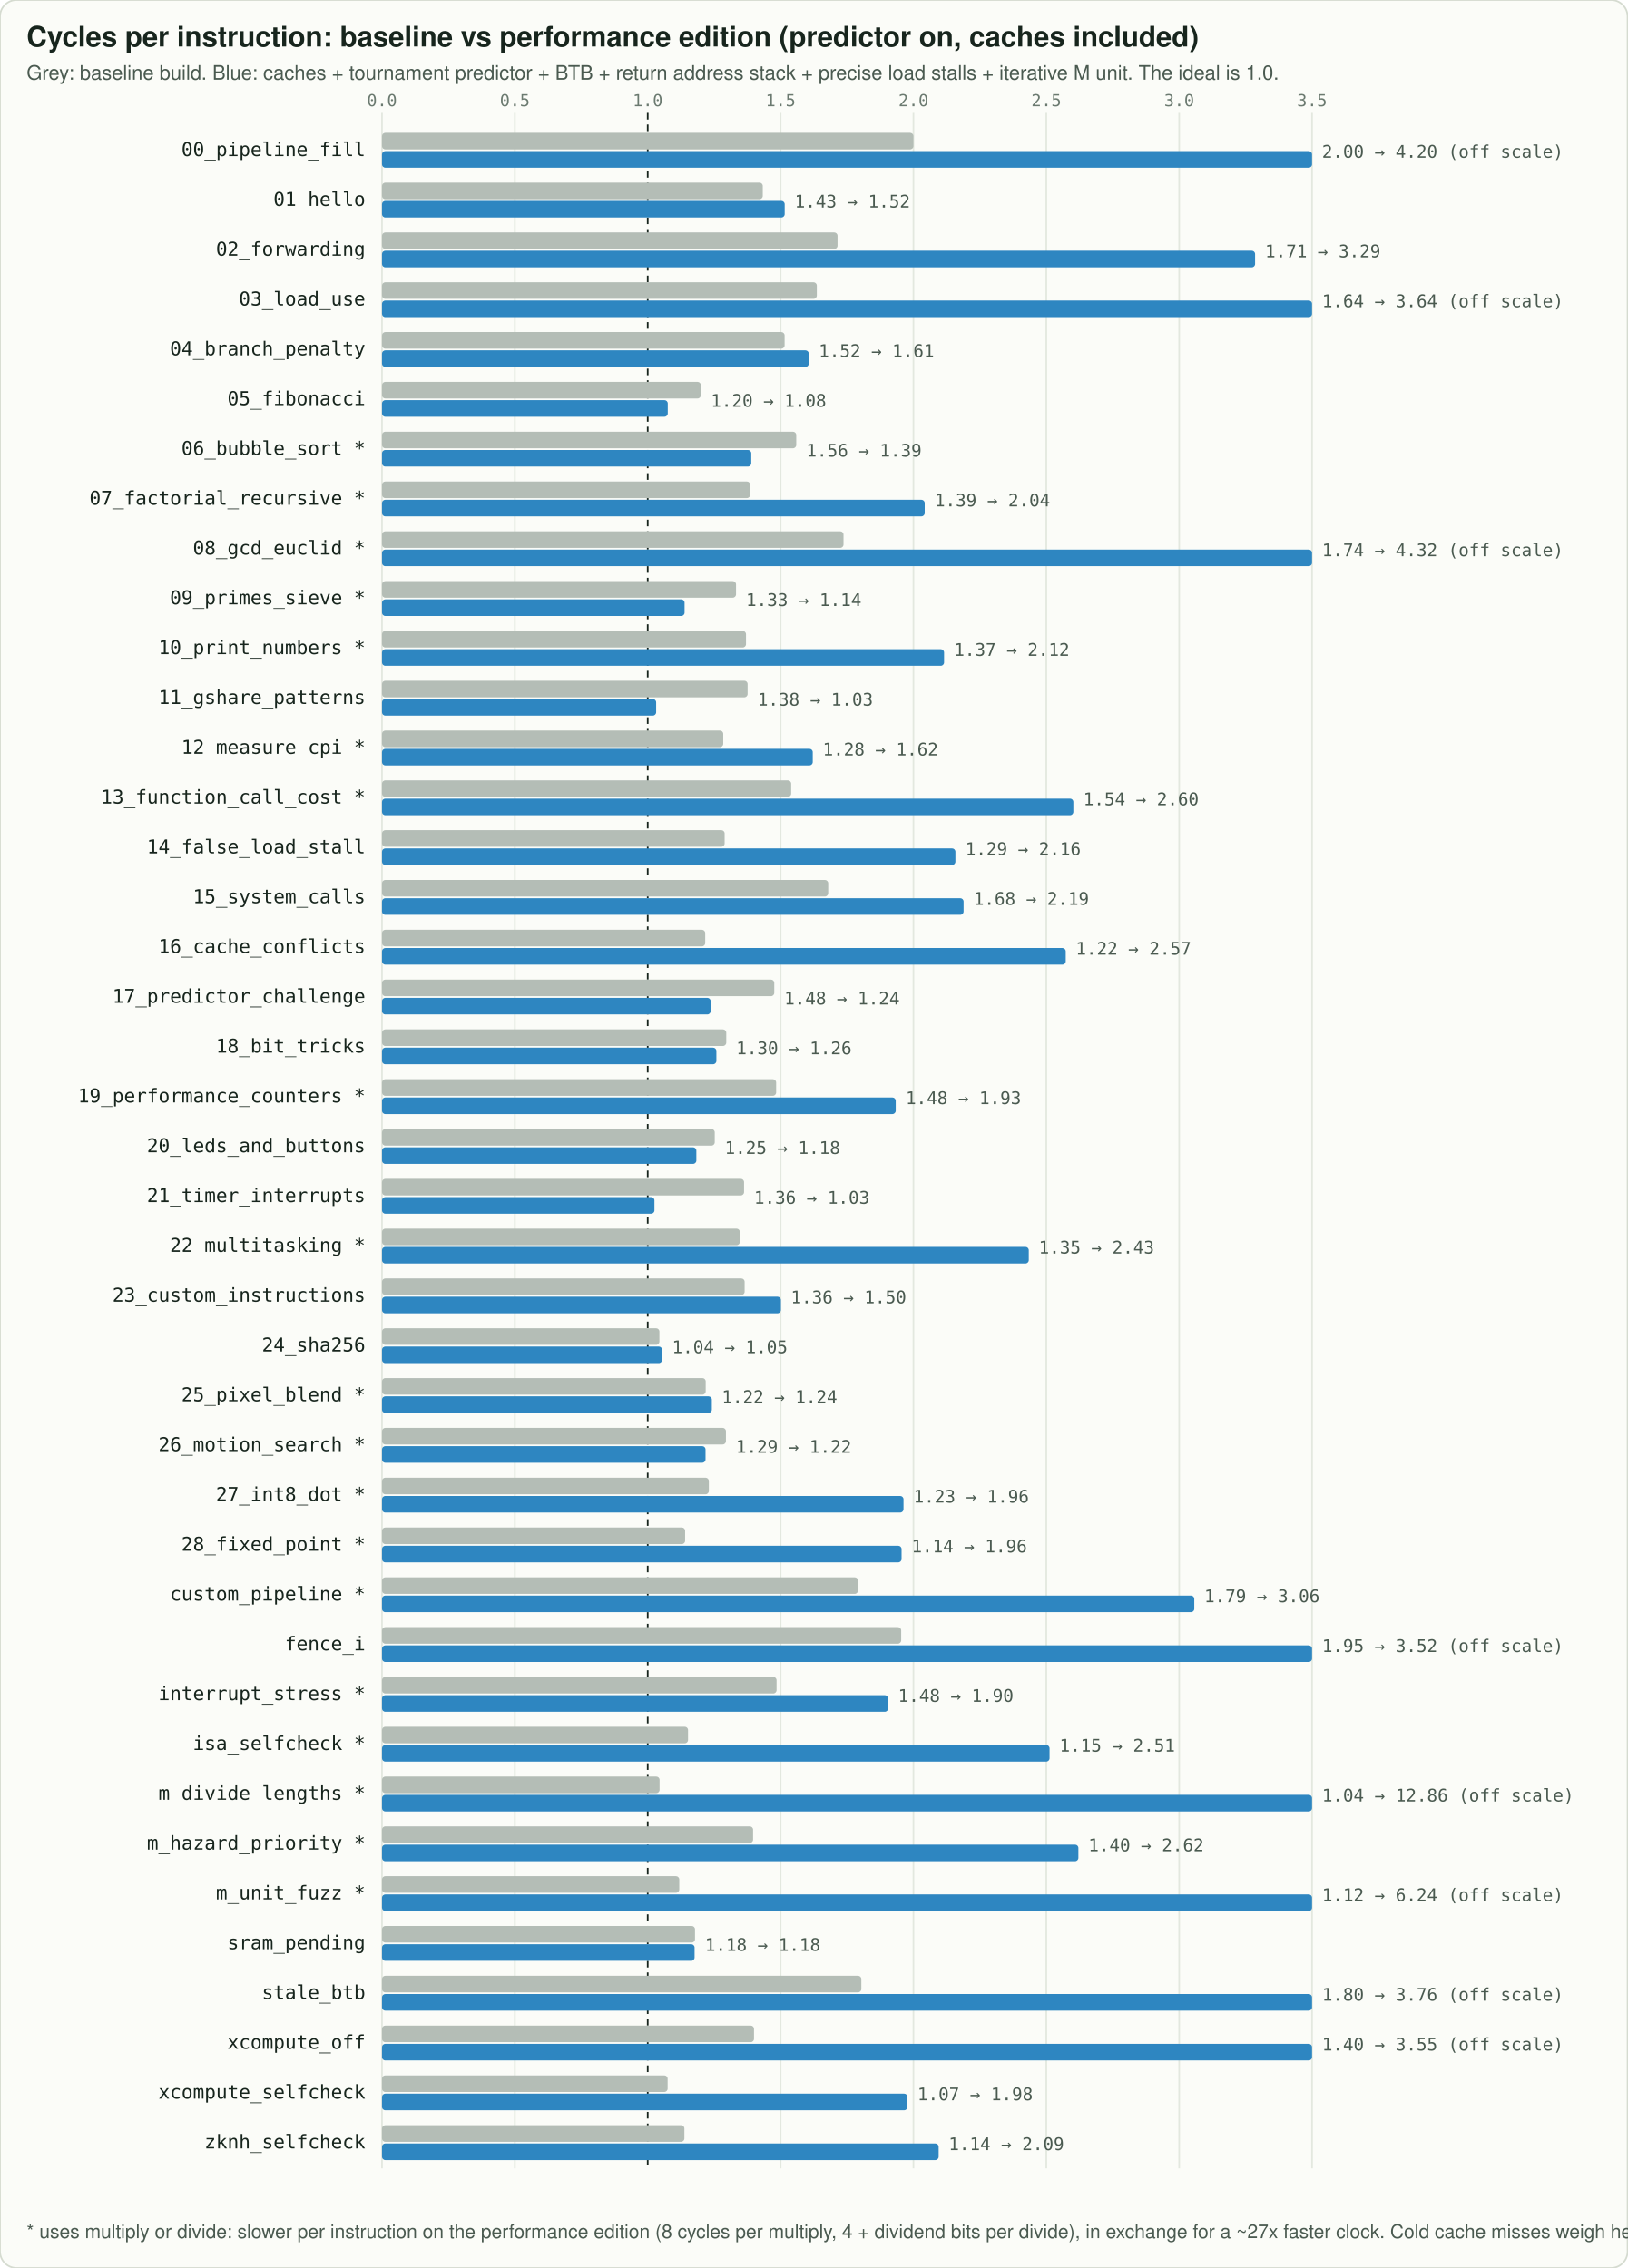
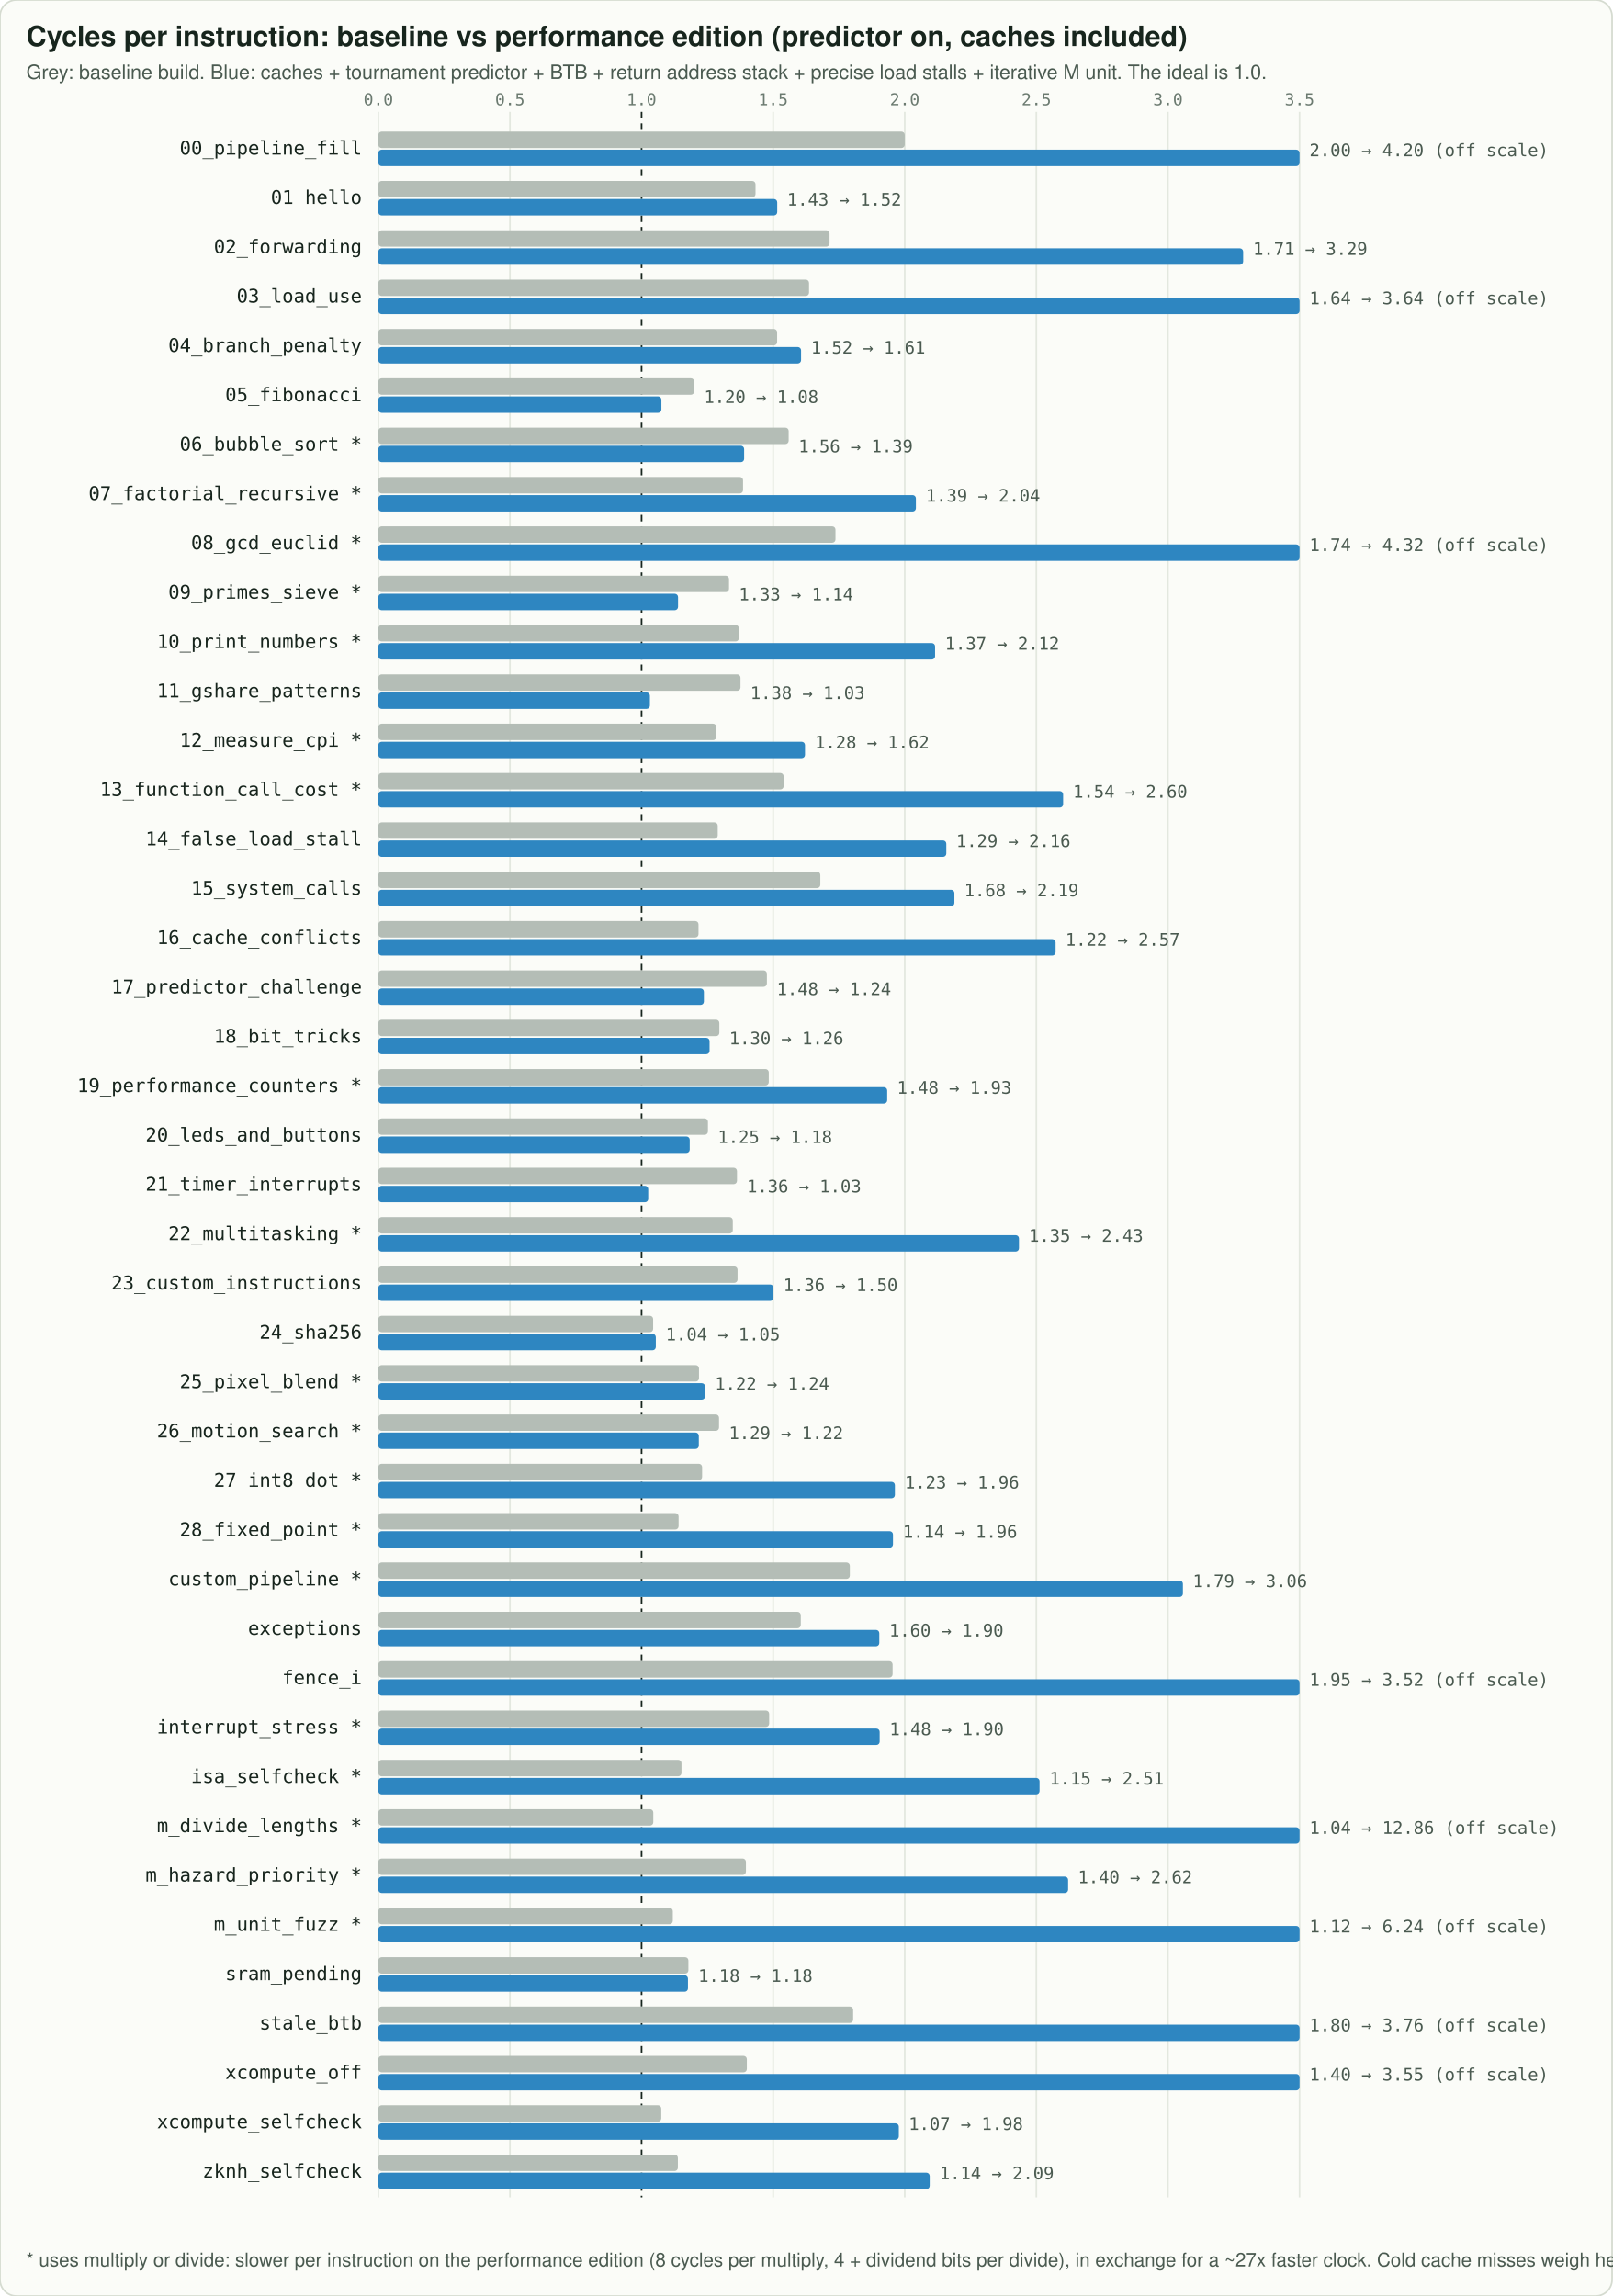
- <svg xmlns="http://www.w3.org/2000/svg" viewBox="0 0 980 1366" width="980" height="1366">
+ <svg xmlns="http://www.w3.org/2000/svg" viewBox="0 0 980 1396" width="980" height="1396">
  <rect width="100%" height="100%" rx="10" fill="#FBFCF8" stroke="#D5DBD0" />
  <text x="16" y="28" font-family="'IBM Plex Sans','Segoe UI',Helvetica,Arial,sans-serif" font-size="17" font-weight="600" fill="#17251D">Cycles per instruction: baseline vs performance edition (predictor on, caches included)</text>
  <text x="16" y="48" font-family="'IBM Plex Sans','Segoe UI',Helvetica,Arial,sans-serif" font-size="12" fill="#4A5A50">Grey: baseline build. Blue: caches + tournament predictor + BTB + return address stack + precise load stalls + iterative M unit. The ideal is 1.0.</text>
-   <line x1="230" x2="230" y1="68" y2="1306" stroke="#E3E8DF" />
+   <line x1="230" x2="230" y1="68" y2="1336" stroke="#E3E8DF" />
  <text x="230" y="64" font-family="'IBM Plex Mono',Consolas,monospace" font-size="10" fill="#6B7A70" text-anchor="middle">0.0</text>
-   <line x1="310" x2="310" y1="68" y2="1306" stroke="#E3E8DF" />
+   <line x1="310" x2="310" y1="68" y2="1336" stroke="#E3E8DF" />
  <text x="310" y="64" font-family="'IBM Plex Mono',Consolas,monospace" font-size="10" fill="#6B7A70" text-anchor="middle">0.5</text>
-   <line x1="390" x2="390" y1="68" y2="1306" stroke="#17251D" stroke-dasharray="4 3" />
+   <line x1="390" x2="390" y1="68" y2="1336" stroke="#17251D" stroke-dasharray="4 3" />
  <text x="390" y="64" font-family="'IBM Plex Mono',Consolas,monospace" font-size="10" fill="#6B7A70" text-anchor="middle">1.0</text>
-   <line x1="470" x2="470" y1="68" y2="1306" stroke="#E3E8DF" />
+   <line x1="470" x2="470" y1="68" y2="1336" stroke="#E3E8DF" />
  <text x="470" y="64" font-family="'IBM Plex Mono',Consolas,monospace" font-size="10" fill="#6B7A70" text-anchor="middle">1.5</text>
-   <line x1="550" x2="550" y1="68" y2="1306" stroke="#E3E8DF" />
+   <line x1="550" x2="550" y1="68" y2="1336" stroke="#E3E8DF" />
  <text x="550" y="64" font-family="'IBM Plex Mono',Consolas,monospace" font-size="10" fill="#6B7A70" text-anchor="middle">2.0</text>
-   <line x1="630" x2="630" y1="68" y2="1306" stroke="#E3E8DF" />
+   <line x1="630" x2="630" y1="68" y2="1336" stroke="#E3E8DF" />
  <text x="630" y="64" font-family="'IBM Plex Mono',Consolas,monospace" font-size="10" fill="#6B7A70" text-anchor="middle">2.5</text>
-   <line x1="710" x2="710" y1="68" y2="1306" stroke="#E3E8DF" />
+   <line x1="710" x2="710" y1="68" y2="1336" stroke="#E3E8DF" />
  <text x="710" y="64" font-family="'IBM Plex Mono',Consolas,monospace" font-size="10" fill="#6B7A70" text-anchor="middle">3.0</text>
-   <line x1="790" x2="790" y1="68" y2="1306" stroke="#E3E8DF" />
+   <line x1="790" x2="790" y1="68" y2="1336" stroke="#E3E8DF" />
  <text x="790" y="64" font-family="'IBM Plex Mono',Consolas,monospace" font-size="10" fill="#6B7A70" text-anchor="middle">3.5</text>
  <text x="220" y="94" font-family="'IBM Plex Mono',Consolas,monospace" font-size="11.5" fill="#17251D" text-anchor="end">00_pipeline_fill</text>
  <rect x="230" y="80" width="320" height="10" rx="2" fill="#B4BDB6" />
  <rect x="230" y="91" width="560" height="10" rx="2" fill="#2E86C1" />
  <text x="796" y="95" font-family="'IBM Plex Mono',Consolas,monospace" font-size="10.5" fill="#4A5A50">2.00 → 4.20 (off scale)</text>
  <text x="220" y="124" font-family="'IBM Plex Mono',Consolas,monospace" font-size="11.5" fill="#17251D" text-anchor="end">01_hello</text>
  <rect x="230" y="110" width="229.278" height="10" rx="2" fill="#B4BDB6" />
  <rect x="230" y="121" width="242.474" height="10" rx="2" fill="#2E86C1" />
  <text x="478.474" y="125" font-family="'IBM Plex Mono',Consolas,monospace" font-size="10.5" fill="#4A5A50">1.43 → 1.52</text>
  <text x="220" y="154" font-family="'IBM Plex Mono',Consolas,monospace" font-size="11.5" fill="#17251D" text-anchor="end">02_forwarding</text>
  <rect x="230" y="140" width="274.286" height="10" rx="2" fill="#B4BDB6" />
  <rect x="230" y="151" width="525.714" height="10" rx="2" fill="#2E86C1" />
  <text x="761.714" y="155" font-family="'IBM Plex Mono',Consolas,monospace" font-size="10.5" fill="#4A5A50">1.71 → 3.29</text>
  <text x="220" y="184" font-family="'IBM Plex Mono',Consolas,monospace" font-size="11.5" fill="#17251D" text-anchor="end">03_load_use</text>
  <rect x="230" y="170" width="261.818" height="10" rx="2" fill="#B4BDB6" />
  <rect x="230" y="181" width="560" height="10" rx="2" fill="#2E86C1" />
  <text x="796" y="185" font-family="'IBM Plex Mono',Consolas,monospace" font-size="10.5" fill="#4A5A50">1.64 → 3.64 (off scale)</text>
  <text x="220" y="214" font-family="'IBM Plex Mono',Consolas,monospace" font-size="11.5" fill="#17251D" text-anchor="end">04_branch_penalty</text>
  <rect x="230" y="200" width="242.424" height="10" rx="2" fill="#B4BDB6" />
  <rect x="230" y="211" width="256.97" height="10" rx="2" fill="#2E86C1" />
  <text x="492.97" y="215" font-family="'IBM Plex Mono',Consolas,monospace" font-size="10.5" fill="#4A5A50">1.52 → 1.61</text>
  <text x="220" y="244" font-family="'IBM Plex Mono',Consolas,monospace" font-size="11.5" fill="#17251D" text-anchor="end">05_fibonacci</text>
  <rect x="230" y="230" width="192" height="10" rx="2" fill="#B4BDB6" />
  <rect x="230" y="241" width="172.066" height="10" rx="2" fill="#2E86C1" />
  <text x="428" y="245" font-family="'IBM Plex Mono',Consolas,monospace" font-size="10.5" fill="#4A5A50">1.20 → 1.08</text>
  <text x="220" y="274" font-family="'IBM Plex Mono',Consolas,monospace" font-size="11.5" fill="#17251D" text-anchor="end">06_bubble_sort *</text>
  <rect x="230" y="260" width="249.431" height="10" rx="2" fill="#B4BDB6" />
  <rect x="230" y="271" width="222.358" height="10" rx="2" fill="#2E86C1" />
  <text x="485.431" y="275" font-family="'IBM Plex Mono',Consolas,monospace" font-size="10.5" fill="#4A5A50">1.56 → 1.39</text>
  <text x="220" y="304" font-family="'IBM Plex Mono',Consolas,monospace" font-size="11.5" fill="#17251D" text-anchor="end">07_factorial_recursive *</text>
  <rect x="230" y="290" width="221.695" height="10" rx="2" fill="#B4BDB6" />
  <rect x="230" y="301" width="326.78" height="10" rx="2" fill="#2E86C1" />
  <text x="562.78" y="305" font-family="'IBM Plex Mono',Consolas,monospace" font-size="10.5" fill="#4A5A50">1.39 → 2.04</text>
  <text x="220" y="334" font-family="'IBM Plex Mono',Consolas,monospace" font-size="11.5" fill="#17251D" text-anchor="end">08_gcd_euclid *</text>
  <rect x="230" y="320" width="277.895" height="10" rx="2" fill="#B4BDB6" />
  <rect x="230" y="331" width="560" height="10" rx="2" fill="#2E86C1" />
  <text x="796" y="335" font-family="'IBM Plex Mono',Consolas,monospace" font-size="10.5" fill="#4A5A50">1.74 → 4.32 (off scale)</text>
  <text x="220" y="364" font-family="'IBM Plex Mono',Consolas,monospace" font-size="11.5" fill="#17251D" text-anchor="end">09_primes_sieve *</text>
  <rect x="230" y="350" width="213.172" height="10" rx="2" fill="#B4BDB6" />
  <rect x="230" y="361" width="182.187" height="10" rx="2" fill="#2E86C1" />
  <text x="449.172" y="365" font-family="'IBM Plex Mono',Consolas,monospace" font-size="10.5" fill="#4A5A50">1.33 → 1.14</text>
  <text x="220" y="394" font-family="'IBM Plex Mono',Consolas,monospace" font-size="11.5" fill="#17251D" text-anchor="end">10_print_numbers *</text>
  <rect x="230" y="380" width="219.182" height="10" rx="2" fill="#B4BDB6" />
  <rect x="230" y="391" width="338.439" height="10" rx="2" fill="#2E86C1" />
  <text x="574.439" y="395" font-family="'IBM Plex Mono',Consolas,monospace" font-size="10.5" fill="#4A5A50">1.37 → 2.12</text>
  <text x="220" y="424" font-family="'IBM Plex Mono',Consolas,monospace" font-size="11.5" fill="#17251D" text-anchor="end">11_gshare_patterns</text>
  <rect x="230" y="410" width="220.145" height="10" rx="2" fill="#B4BDB6" />
  <rect x="230" y="421" width="165.072" height="10" rx="2" fill="#2E86C1" />
  <text x="456.145" y="425" font-family="'IBM Plex Mono',Consolas,monospace" font-size="10.5" fill="#4A5A50">1.38 → 1.03</text>
  <text x="220" y="454" font-family="'IBM Plex Mono',Consolas,monospace" font-size="11.5" fill="#17251D" text-anchor="end">12_measure_cpi *</text>
  <rect x="230" y="440" width="205.474" height="10" rx="2" fill="#B4BDB6" />
  <rect x="230" y="451" width="259.368" height="10" rx="2" fill="#2E86C1" />
  <text x="495.368" y="455" font-family="'IBM Plex Mono',Consolas,monospace" font-size="10.5" fill="#4A5A50">1.28 → 1.62</text>
  <text x="220" y="484" font-family="'IBM Plex Mono',Consolas,monospace" font-size="11.5" fill="#17251D" text-anchor="end">13_function_call_cost *</text>
  <rect x="230" y="470" width="246.372" height="10" rx="2" fill="#B4BDB6" />
  <rect x="230" y="481" width="416.283" height="10" rx="2" fill="#2E86C1" />
  <text x="652.283" y="485" font-family="'IBM Plex Mono',Consolas,monospace" font-size="10.5" fill="#4A5A50">1.54 → 2.60</text>
  <text x="220" y="514" font-family="'IBM Plex Mono',Consolas,monospace" font-size="11.5" fill="#17251D" text-anchor="end">14_false_load_stall</text>
  <rect x="230" y="500" width="206.316" height="10" rx="2" fill="#B4BDB6" />
  <rect x="230" y="511" width="345.263" height="10" rx="2" fill="#2E86C1" />
  <text x="581.263" y="515" font-family="'IBM Plex Mono',Consolas,monospace" font-size="10.5" fill="#4A5A50">1.29 → 2.16</text>
  <text x="220" y="544" font-family="'IBM Plex Mono',Consolas,monospace" font-size="11.5" fill="#17251D" text-anchor="end">15_system_calls</text>
  <rect x="230" y="530" width="268.679" height="10" rx="2" fill="#B4BDB6" />
  <rect x="230" y="541" width="350.189" height="10" rx="2" fill="#2E86C1" />
  <text x="586.189" y="545" font-family="'IBM Plex Mono',Consolas,monospace" font-size="10.5" fill="#4A5A50">1.68 → 2.19</text>
  <text x="220" y="574" font-family="'IBM Plex Mono',Consolas,monospace" font-size="11.5" fill="#17251D" text-anchor="end">16_cache_conflicts</text>
  <rect x="230" y="560" width="194.62" height="10" rx="2" fill="#B4BDB6" />
  <rect x="230" y="571" width="411.696" height="10" rx="2" fill="#2E86C1" />
  <text x="647.696" y="575" font-family="'IBM Plex Mono',Consolas,monospace" font-size="10.5" fill="#4A5A50">1.22 → 2.57</text>
  <text x="220" y="604" font-family="'IBM Plex Mono',Consolas,monospace" font-size="11.5" fill="#17251D" text-anchor="end">17_predictor_challenge</text>
  <rect x="230" y="590" width="236.201" height="10" rx="2" fill="#B4BDB6" />
  <rect x="230" y="601" width="197.896" height="10" rx="2" fill="#2E86C1" />
  <text x="472.201" y="605" font-family="'IBM Plex Mono',Consolas,monospace" font-size="10.5" fill="#4A5A50">1.48 → 1.24</text>
  <text x="220" y="634" font-family="'IBM Plex Mono',Consolas,monospace" font-size="11.5" fill="#17251D" text-anchor="end">18_bit_tricks</text>
  <rect x="230" y="620" width="207.292" height="10" rx="2" fill="#B4BDB6" />
  <rect x="230" y="631" width="201.345" height="10" rx="2" fill="#2E86C1" />
  <text x="443.292" y="635" font-family="'IBM Plex Mono',Consolas,monospace" font-size="10.5" fill="#4A5A50">1.30 → 1.26</text>
  <text x="220" y="664" font-family="'IBM Plex Mono',Consolas,monospace" font-size="11.5" fill="#17251D" text-anchor="end">19_performance_counters *</text>
  <rect x="230" y="650" width="237.333" height="10" rx="2" fill="#B4BDB6" />
  <rect x="230" y="661" width="309.333" height="10" rx="2" fill="#2E86C1" />
  <text x="545.333" y="665" font-family="'IBM Plex Mono',Consolas,monospace" font-size="10.5" fill="#4A5A50">1.48 → 1.93</text>
  <text x="220" y="694" font-family="'IBM Plex Mono',Consolas,monospace" font-size="11.5" fill="#17251D" text-anchor="end">20_leds_and_buttons</text>
  <rect x="230" y="680" width="200.356" height="10" rx="2" fill="#B4BDB6" />
  <rect x="230" y="691" width="189.278" height="10" rx="2" fill="#2E86C1" />
  <text x="436.356" y="695" font-family="'IBM Plex Mono',Consolas,monospace" font-size="10.5" fill="#4A5A50">1.25 → 1.18</text>
  <text x="220" y="724" font-family="'IBM Plex Mono',Consolas,monospace" font-size="11.5" fill="#17251D" text-anchor="end">21_timer_interrupts</text>
  <rect x="230" y="710" width="218.011" height="10" rx="2" fill="#B4BDB6" />
  <rect x="230" y="721" width="164.046" height="10" rx="2" fill="#2E86C1" />
  <text x="454.011" y="725" font-family="'IBM Plex Mono',Consolas,monospace" font-size="10.5" fill="#4A5A50">1.36 → 1.03</text>
  <text x="220" y="754" font-family="'IBM Plex Mono',Consolas,monospace" font-size="11.5" fill="#17251D" text-anchor="end">22_multitasking *</text>
  <rect x="230" y="740" width="215.465" height="10" rx="2" fill="#B4BDB6" />
  <rect x="230" y="751" width="389.433" height="10" rx="2" fill="#2E86C1" />
  <text x="625.433" y="755" font-family="'IBM Plex Mono',Consolas,monospace" font-size="10.5" fill="#4A5A50">1.35 → 2.43</text>
  <text x="220" y="784" font-family="'IBM Plex Mono',Consolas,monospace" font-size="11.5" fill="#17251D" text-anchor="end">23_custom_instructions</text>
  <rect x="230" y="770" width="218.353" height="10" rx="2" fill="#B4BDB6" />
  <rect x="230" y="781" width="240.188" height="10" rx="2" fill="#2E86C1" />
  <text x="476.188" y="785" font-family="'IBM Plex Mono',Consolas,monospace" font-size="10.5" fill="#4A5A50">1.36 → 1.50</text>
  <text x="220" y="814" font-family="'IBM Plex Mono',Consolas,monospace" font-size="11.5" fill="#17251D" text-anchor="end">24_sha256</text>
  <rect x="230" y="800" width="167.035" height="10" rx="2" fill="#B4BDB6" />
  <rect x="230" y="811" width="168.667" height="10" rx="2" fill="#2E86C1" />
  <text x="404.667" y="815" font-family="'IBM Plex Mono',Consolas,monospace" font-size="10.5" fill="#4A5A50">1.04 → 1.05</text>
  <text x="220" y="844" font-family="'IBM Plex Mono',Consolas,monospace" font-size="11.5" fill="#17251D" text-anchor="end">25_pixel_blend *</text>
  <rect x="230" y="830" width="194.914" height="10" rx="2" fill="#B4BDB6" />
  <rect x="230" y="841" width="198.604" height="10" rx="2" fill="#2E86C1" />
  <text x="434.604" y="845" font-family="'IBM Plex Mono',Consolas,monospace" font-size="10.5" fill="#4A5A50">1.22 → 1.24</text>
  <text x="220" y="874" font-family="'IBM Plex Mono',Consolas,monospace" font-size="11.5" fill="#17251D" text-anchor="end">26_motion_search *</text>
  <rect x="230" y="860" width="207.098" height="10" rx="2" fill="#B4BDB6" />
  <rect x="230" y="871" width="194.806" height="10" rx="2" fill="#2E86C1" />
  <text x="443.098" y="875" font-family="'IBM Plex Mono',Consolas,monospace" font-size="10.5" fill="#4A5A50">1.29 → 1.22</text>
  <text x="220" y="904" font-family="'IBM Plex Mono',Consolas,monospace" font-size="11.5" fill="#17251D" text-anchor="end">27_int8_dot *</text>
  <rect x="230" y="890" width="196.805" height="10" rx="2" fill="#B4BDB6" />
  <rect x="230" y="901" width="314.017" height="10" rx="2" fill="#2E86C1" />
  <text x="550.017" y="905" font-family="'IBM Plex Mono',Consolas,monospace" font-size="10.5" fill="#4A5A50">1.23 → 1.96</text>
  <text x="220" y="934" font-family="'IBM Plex Mono',Consolas,monospace" font-size="11.5" fill="#17251D" text-anchor="end">28_fixed_point *</text>
  <rect x="230" y="920" width="182.519" height="10" rx="2" fill="#B4BDB6" />
  <rect x="230" y="931" width="312.847" height="10" rx="2" fill="#2E86C1" />
  <text x="548.847" y="935" font-family="'IBM Plex Mono',Consolas,monospace" font-size="10.5" fill="#4A5A50">1.14 → 1.96</text>
  <text x="220" y="964" font-family="'IBM Plex Mono',Consolas,monospace" font-size="11.5" fill="#17251D" text-anchor="end">custom_pipeline *</text>
  <rect x="230" y="950" width="286.615" height="10" rx="2" fill="#B4BDB6" />
  <rect x="230" y="961" width="489.093" height="10" rx="2" fill="#2E86C1" />
  <text x="725.093" y="965" font-family="'IBM Plex Mono',Consolas,monospace" font-size="10.5" fill="#4A5A50">1.79 → 3.06</text>
-   <text x="220" y="994" font-family="'IBM Plex Mono',Consolas,monospace" font-size="11.5" fill="#17251D" text-anchor="end">fence_i</text>
-   <rect x="230" y="980" width="312.615" height="10" rx="2" fill="#B4BDB6" />
-   <rect x="230" y="991" width="560" height="10" rx="2" fill="#2E86C1" />
-   <text x="796" y="995" font-family="'IBM Plex Mono',Consolas,monospace" font-size="10.5" fill="#4A5A50">1.95 → 3.52 (off scale)</text>
-   <text x="220" y="1024" font-family="'IBM Plex Mono',Consolas,monospace" font-size="11.5" fill="#17251D" text-anchor="end">interrupt_stress *</text>
-   <rect x="230" y="1010" width="237.582" height="10" rx="2" fill="#B4BDB6" />
-   <rect x="230" y="1021" width="304.748" height="10" rx="2" fill="#2E86C1" />
-   <text x="540.748" y="1025" font-family="'IBM Plex Mono',Consolas,monospace" font-size="10.5" fill="#4A5A50">1.48 → 1.90</text>
-   <text x="220" y="1054" font-family="'IBM Plex Mono',Consolas,monospace" font-size="11.5" fill="#17251D" text-anchor="end">isa_selfcheck *</text>
-   <rect x="230" y="1040" width="184.277" height="10" rx="2" fill="#B4BDB6" />
-   <rect x="230" y="1051" width="401.952" height="10" rx="2" fill="#2E86C1" />
-   <text x="637.952" y="1055" font-family="'IBM Plex Mono',Consolas,monospace" font-size="10.5" fill="#4A5A50">1.15 → 2.51</text>
-   <text x="220" y="1084" font-family="'IBM Plex Mono',Consolas,monospace" font-size="11.5" fill="#17251D" text-anchor="end">m_divide_lengths *</text>
-   <rect x="230" y="1070" width="167.132" height="10" rx="2" fill="#B4BDB6" />
-   <rect x="230" y="1081" width="560" height="10" rx="2" fill="#2E86C1" />
-   <text x="796" y="1085" font-family="'IBM Plex Mono',Consolas,monospace" font-size="10.5" fill="#4A5A50">1.04 → 12.86 (off scale)</text>
-   <text x="220" y="1114" font-family="'IBM Plex Mono',Consolas,monospace" font-size="11.5" fill="#17251D" text-anchor="end">m_hazard_priority *</text>
-   <rect x="230" y="1100" width="223.448" height="10" rx="2" fill="#B4BDB6" />
-   <rect x="230" y="1111" width="419.31" height="10" rx="2" fill="#2E86C1" />
-   <text x="655.31" y="1115" font-family="'IBM Plex Mono',Consolas,monospace" font-size="10.5" fill="#4A5A50">1.40 → 2.62</text>
-   <text x="220" y="1144" font-family="'IBM Plex Mono',Consolas,monospace" font-size="11.5" fill="#17251D" text-anchor="end">m_unit_fuzz *</text>
-   <rect x="230" y="1130" width="178.998" height="10" rx="2" fill="#B4BDB6" />
-   <rect x="230" y="1141" width="560" height="10" rx="2" fill="#2E86C1" />
-   <text x="796" y="1145" font-family="'IBM Plex Mono',Consolas,monospace" font-size="10.5" fill="#4A5A50">1.12 → 6.24 (off scale)</text>
-   <text x="220" y="1174" font-family="'IBM Plex Mono',Consolas,monospace" font-size="11.5" fill="#17251D" text-anchor="end">sram_pending</text>
-   <rect x="230" y="1160" width="188.469" height="10" rx="2" fill="#B4BDB6" />
-   <rect x="230" y="1171" width="188.214" height="10" rx="2" fill="#2E86C1" />
-   <text x="424.469" y="1175" font-family="'IBM Plex Mono',Consolas,monospace" font-size="10.5" fill="#4A5A50">1.18 → 1.18</text>
-   <text x="220" y="1204" font-family="'IBM Plex Mono',Consolas,monospace" font-size="11.5" fill="#17251D" text-anchor="end">stale_btb</text>
-   <rect x="230" y="1190" width="288.627" height="10" rx="2" fill="#B4BDB6" />
-   <rect x="230" y="1201" width="560" height="10" rx="2" fill="#2E86C1" />
-   <text x="796" y="1205" font-family="'IBM Plex Mono',Consolas,monospace" font-size="10.5" fill="#4A5A50">1.80 → 3.76 (off scale)</text>
-   <text x="220" y="1234" font-family="'IBM Plex Mono',Consolas,monospace" font-size="11.5" fill="#17251D" text-anchor="end">xcompute_off</text>
-   <rect x="230" y="1220" width="224" height="10" rx="2" fill="#B4BDB6" />
+   <text x="220" y="994" font-family="'IBM Plex Mono',Consolas,monospace" font-size="11.5" fill="#17251D" text-anchor="end">exceptions</text>
+   <rect x="230" y="980" width="256.796" height="10" rx="2" fill="#B4BDB6" />
+   <rect x="230" y="991" width="304.53" height="10" rx="2" fill="#2E86C1" />
+   <text x="540.53" y="995" font-family="'IBM Plex Mono',Consolas,monospace" font-size="10.5" fill="#4A5A50">1.60 → 1.90</text>
+   <text x="220" y="1024" font-family="'IBM Plex Mono',Consolas,monospace" font-size="11.5" fill="#17251D" text-anchor="end">fence_i</text>
+   <rect x="230" y="1010" width="312.615" height="10" rx="2" fill="#B4BDB6" />
+   <rect x="230" y="1021" width="560" height="10" rx="2" fill="#2E86C1" />
+   <text x="796" y="1025" font-family="'IBM Plex Mono',Consolas,monospace" font-size="10.5" fill="#4A5A50">1.95 → 3.52 (off scale)</text>
+   <text x="220" y="1054" font-family="'IBM Plex Mono',Consolas,monospace" font-size="11.5" fill="#17251D" text-anchor="end">interrupt_stress *</text>
+   <rect x="230" y="1040" width="237.582" height="10" rx="2" fill="#B4BDB6" />
+   <rect x="230" y="1051" width="304.748" height="10" rx="2" fill="#2E86C1" />
+   <text x="540.748" y="1055" font-family="'IBM Plex Mono',Consolas,monospace" font-size="10.5" fill="#4A5A50">1.48 → 1.90</text>
+   <text x="220" y="1084" font-family="'IBM Plex Mono',Consolas,monospace" font-size="11.5" fill="#17251D" text-anchor="end">isa_selfcheck *</text>
+   <rect x="230" y="1070" width="184.277" height="10" rx="2" fill="#B4BDB6" />
+   <rect x="230" y="1081" width="401.952" height="10" rx="2" fill="#2E86C1" />
+   <text x="637.952" y="1085" font-family="'IBM Plex Mono',Consolas,monospace" font-size="10.5" fill="#4A5A50">1.15 → 2.51</text>
+   <text x="220" y="1114" font-family="'IBM Plex Mono',Consolas,monospace" font-size="11.5" fill="#17251D" text-anchor="end">m_divide_lengths *</text>
+   <rect x="230" y="1100" width="167.132" height="10" rx="2" fill="#B4BDB6" />
+   <rect x="230" y="1111" width="560" height="10" rx="2" fill="#2E86C1" />
+   <text x="796" y="1115" font-family="'IBM Plex Mono',Consolas,monospace" font-size="10.5" fill="#4A5A50">1.04 → 12.86 (off scale)</text>
+   <text x="220" y="1144" font-family="'IBM Plex Mono',Consolas,monospace" font-size="11.5" fill="#17251D" text-anchor="end">m_hazard_priority *</text>
+   <rect x="230" y="1130" width="223.448" height="10" rx="2" fill="#B4BDB6" />
+   <rect x="230" y="1141" width="419.31" height="10" rx="2" fill="#2E86C1" />
+   <text x="655.31" y="1145" font-family="'IBM Plex Mono',Consolas,monospace" font-size="10.5" fill="#4A5A50">1.40 → 2.62</text>
+   <text x="220" y="1174" font-family="'IBM Plex Mono',Consolas,monospace" font-size="11.5" fill="#17251D" text-anchor="end">m_unit_fuzz *</text>
+   <rect x="230" y="1160" width="178.998" height="10" rx="2" fill="#B4BDB6" />
+   <rect x="230" y="1171" width="560" height="10" rx="2" fill="#2E86C1" />
+   <text x="796" y="1175" font-family="'IBM Plex Mono',Consolas,monospace" font-size="10.5" fill="#4A5A50">1.12 → 6.24 (off scale)</text>
+   <text x="220" y="1204" font-family="'IBM Plex Mono',Consolas,monospace" font-size="11.5" fill="#17251D" text-anchor="end">sram_pending</text>
+   <rect x="230" y="1190" width="188.469" height="10" rx="2" fill="#B4BDB6" />
+   <rect x="230" y="1201" width="188.214" height="10" rx="2" fill="#2E86C1" />
+   <text x="424.469" y="1205" font-family="'IBM Plex Mono',Consolas,monospace" font-size="10.5" fill="#4A5A50">1.18 → 1.18</text>
+   <text x="220" y="1234" font-family="'IBM Plex Mono',Consolas,monospace" font-size="11.5" fill="#17251D" text-anchor="end">stale_btb</text>
+   <rect x="230" y="1220" width="288.627" height="10" rx="2" fill="#B4BDB6" />
  <rect x="230" y="1231" width="560" height="10" rx="2" fill="#2E86C1" />
-   <text x="796" y="1235" font-family="'IBM Plex Mono',Consolas,monospace" font-size="10.5" fill="#4A5A50">1.40 → 3.55 (off scale)</text>
-   <text x="220" y="1264" font-family="'IBM Plex Mono',Consolas,monospace" font-size="11.5" fill="#17251D" text-anchor="end">xcompute_selfcheck</text>
-   <rect x="230" y="1250" width="171.988" height="10" rx="2" fill="#B4BDB6" />
-   <rect x="230" y="1261" width="316.4" height="10" rx="2" fill="#2E86C1" />
-   <text x="552.4" y="1265" font-family="'IBM Plex Mono',Consolas,monospace" font-size="10.5" fill="#4A5A50">1.07 → 1.98</text>
-   <text x="220" y="1294" font-family="'IBM Plex Mono',Consolas,monospace" font-size="11.5" fill="#17251D" text-anchor="end">zknh_selfcheck</text>
-   <rect x="230" y="1280" width="182.082" height="10" rx="2" fill="#B4BDB6" />
-   <rect x="230" y="1291" width="335.167" height="10" rx="2" fill="#2E86C1" />
-   <text x="571.167" y="1295" font-family="'IBM Plex Mono',Consolas,monospace" font-size="10.5" fill="#4A5A50">1.14 → 2.09</text>
-   <text x="16" y="1348" font-family="'IBM Plex Sans','Segoe UI',Helvetica,Arial,sans-serif" font-size="11.5" fill="#4A5A50">* uses multiply or divide: slower per instruction on the performance edition (8 cycles per multiply, 4 + dividend bits per divide), in exchange for a ~27x faster clock. Cold cache misses weigh heavily on the shortest programs.</text>
+   <text x="796" y="1235" font-family="'IBM Plex Mono',Consolas,monospace" font-size="10.5" fill="#4A5A50">1.80 → 3.76 (off scale)</text>
+   <text x="220" y="1264" font-family="'IBM Plex Mono',Consolas,monospace" font-size="11.5" fill="#17251D" text-anchor="end">xcompute_off</text>
+   <rect x="230" y="1250" width="224" height="10" rx="2" fill="#B4BDB6" />
+   <rect x="230" y="1261" width="560" height="10" rx="2" fill="#2E86C1" />
+   <text x="796" y="1265" font-family="'IBM Plex Mono',Consolas,monospace" font-size="10.5" fill="#4A5A50">1.40 → 3.55 (off scale)</text>
+   <text x="220" y="1294" font-family="'IBM Plex Mono',Consolas,monospace" font-size="11.5" fill="#17251D" text-anchor="end">xcompute_selfcheck</text>
+   <rect x="230" y="1280" width="171.988" height="10" rx="2" fill="#B4BDB6" />
+   <rect x="230" y="1291" width="316.4" height="10" rx="2" fill="#2E86C1" />
+   <text x="552.4" y="1295" font-family="'IBM Plex Mono',Consolas,monospace" font-size="10.5" fill="#4A5A50">1.07 → 1.98</text>
+   <text x="220" y="1324" font-family="'IBM Plex Mono',Consolas,monospace" font-size="11.5" fill="#17251D" text-anchor="end">zknh_selfcheck</text>
+   <rect x="230" y="1310" width="182.082" height="10" rx="2" fill="#B4BDB6" />
+   <rect x="230" y="1321" width="335.167" height="10" rx="2" fill="#2E86C1" />
+   <text x="571.167" y="1325" font-family="'IBM Plex Mono',Consolas,monospace" font-size="10.5" fill="#4A5A50">1.14 → 2.09</text>
+   <text x="16" y="1378" font-family="'IBM Plex Sans','Segoe UI',Helvetica,Arial,sans-serif" font-size="11.5" fill="#4A5A50">* uses multiply or divide: slower per instruction on the performance edition (8 cycles per multiply, 4 + dividend bits per divide), in exchange for a ~27x faster clock. Cold cache misses weigh heavily on the shortest programs.</text>
</svg>
